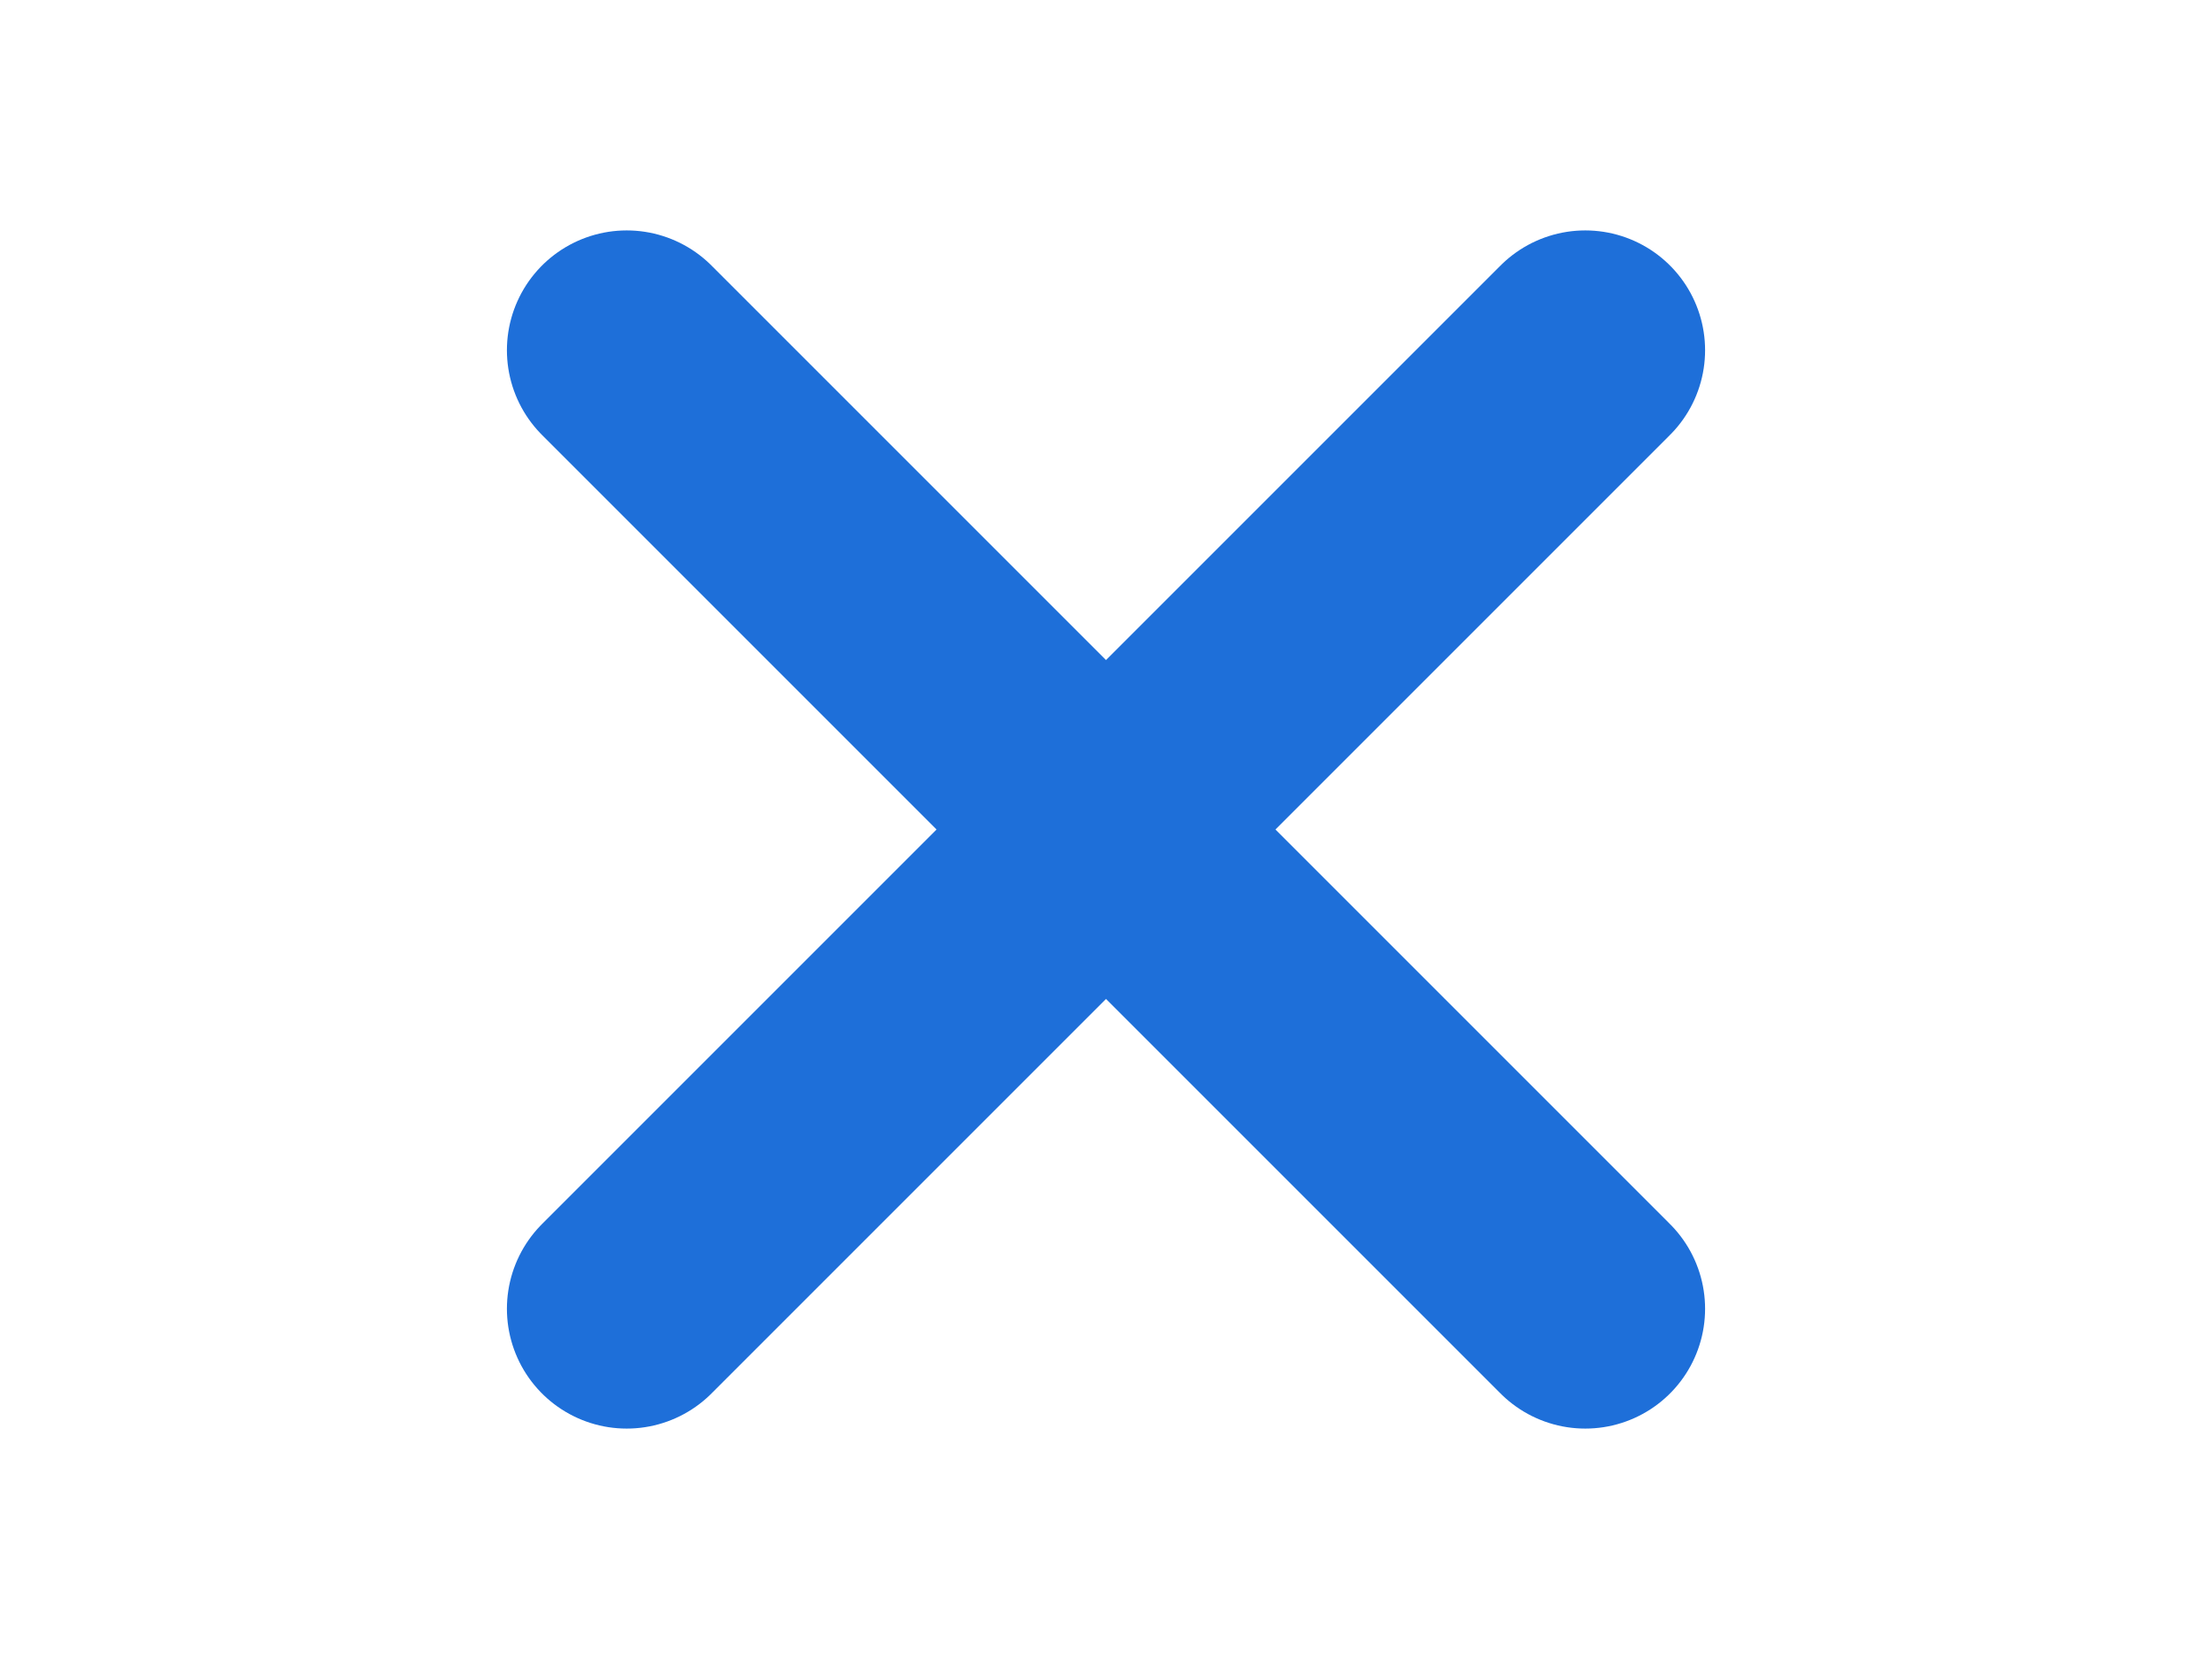
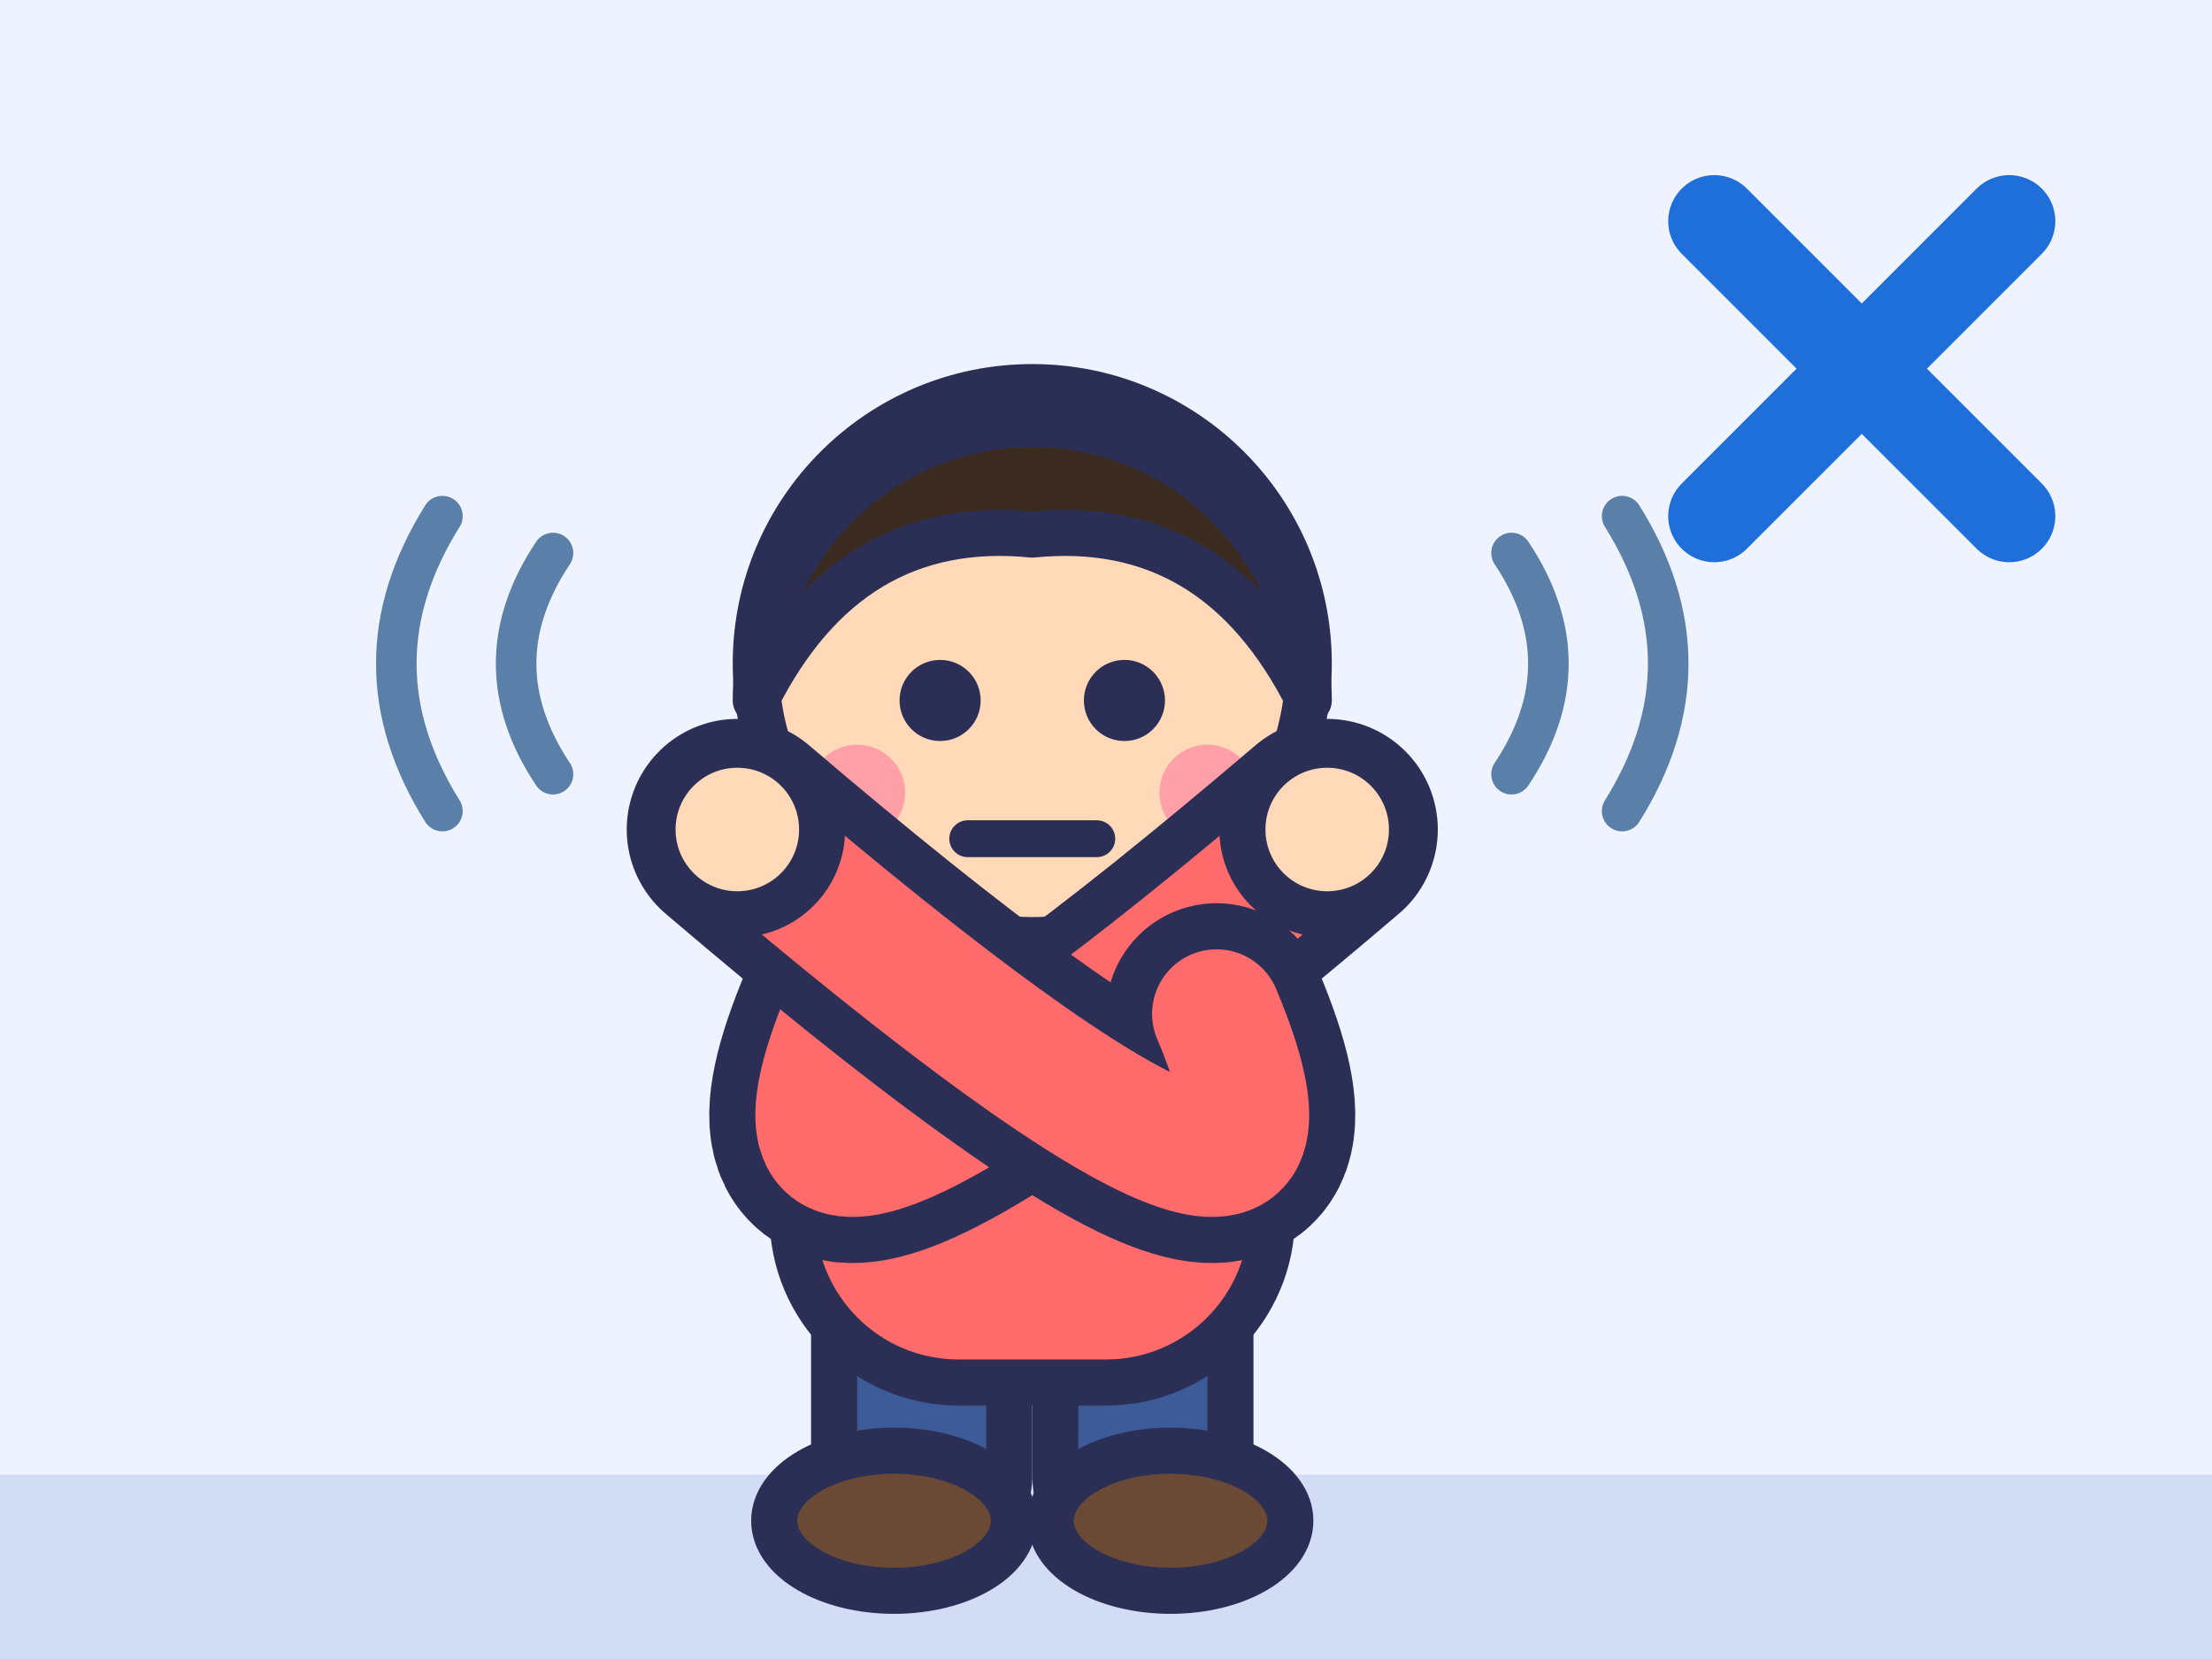
- <svg xmlns="http://www.w3.org/2000/svg" viewBox="0 0 120 90" role="img" aria-label="A blue cross: no">
-   <rect width="120" height="90" fill="#fff" />
-   <path d="M34 19 L86 71 M86 19 L34 71" stroke="#1e6fd9" stroke-width="13" stroke-linecap="round" />
+ <svg xmlns="http://www.w3.org/2000/svg" viewBox="0 0 120 90" role="img" aria-label="A child makes a big X with the arms and shakes the head: no">
+   <rect width="120" height="90" fill="#eef3ff" />
+   <rect y="80" width="120" height="10" fill="#d3dcf5" />
+   <g transform="translate(56 86) scale(1.0)">
+     <path d="M-6 -14 L-6 -6" fill="none" stroke="#2b2f55" stroke-width="12.0" stroke-linecap="round" stroke-linejoin="round" />
+     <path d="M-6 -14 L-6 -6" fill="none" stroke="#3d5a99" stroke-width="7" stroke-linecap="round" stroke-linejoin="round" />
+     <path d="M6 -14 L6 -6" fill="none" stroke="#2b2f55" stroke-width="12.0" stroke-linecap="round" stroke-linejoin="round" />
+     <path d="M6 -14 L6 -6" fill="none" stroke="#3d5a99" stroke-width="7" stroke-linecap="round" stroke-linejoin="round" />
+     <ellipse cx="-7.5" cy="-3.5" rx="6.5" ry="3.8" fill="#6b4a35" stroke="#2b2f55" stroke-width="2.5" />
+     <ellipse cx="7.5" cy="-3.5" rx="6.5" ry="3.8" fill="#6b4a35" stroke="#2b2f55" stroke-width="2.5" />
+     <rect x="-13" y="-37" width="26" height="26" rx="9" fill="#ff6b6b" stroke="#2b2f55" stroke-width="2.5" />
+     <g transform="translate(0 -50) rotate(0)">
+       <circle r="15" fill="#ffd9b8" stroke="#2b2f55" stroke-width="2.5" />
+       <path d="M-15 2 A15 15 0 1 1 15 2 Q10 -8 0 -7 Q-10 -8 -15 2Z" fill="#3b2a20" stroke="#2b2f55" stroke-width="2.5" stroke-linejoin="round" />
+       <circle cx="-5" cy="2" r="2.2" fill="#2b2f55" />
+       <circle cx="5" cy="2" r="2.2" fill="#2b2f55" />
+       <circle cx="-9.5" cy="7" r="2.6" fill="#ff9fa8" />
+       <circle cx="9.5" cy="7" r="2.6" fill="#ff9fa8" />
+       <path d="M-3.5 9.5 H3.5" stroke="#2b2f55" stroke-width="2" stroke-linecap="round" />
+     </g>
+     <path d="M-10 -31 Q-18 -12 16 -41" fill="none" stroke="#2b2f55" stroke-width="12.0" stroke-linecap="round" stroke-linejoin="round" />
+     <path d="M-10 -31 Q-18 -12 16 -41" fill="none" stroke="#ff6b6b" stroke-width="7" stroke-linecap="round" stroke-linejoin="round" />
+     <circle cx="16" cy="-41" r="4.6" fill="#ffd9b8" stroke="#2b2f55" stroke-width="2.5" />
+     <path d="M10 -31 Q18 -12 -16 -41" fill="none" stroke="#2b2f55" stroke-width="12.0" stroke-linecap="round" stroke-linejoin="round" />
+     <path d="M10 -31 Q18 -12 -16 -41" fill="none" stroke="#ff6b6b" stroke-width="7" stroke-linecap="round" stroke-linejoin="round" />
+     <circle cx="-16" cy="-41" r="4.6" fill="#ffd9b8" stroke="#2b2f55" stroke-width="2.5" />
+   </g>
+   <path d="M30 30 q-4 6 0 12 M24 28 q-5 8 0 16 M82 30 q4 6 0 12 M88 28 q5 8 0 16" fill="none" stroke="#5a7fa8" stroke-width="2.2" stroke-linecap="round" />
+   <path d="M93 12 L109 28 M109 12 L93 28" stroke="#1e6fd9" stroke-width="5" stroke-linecap="round" />
</svg>
